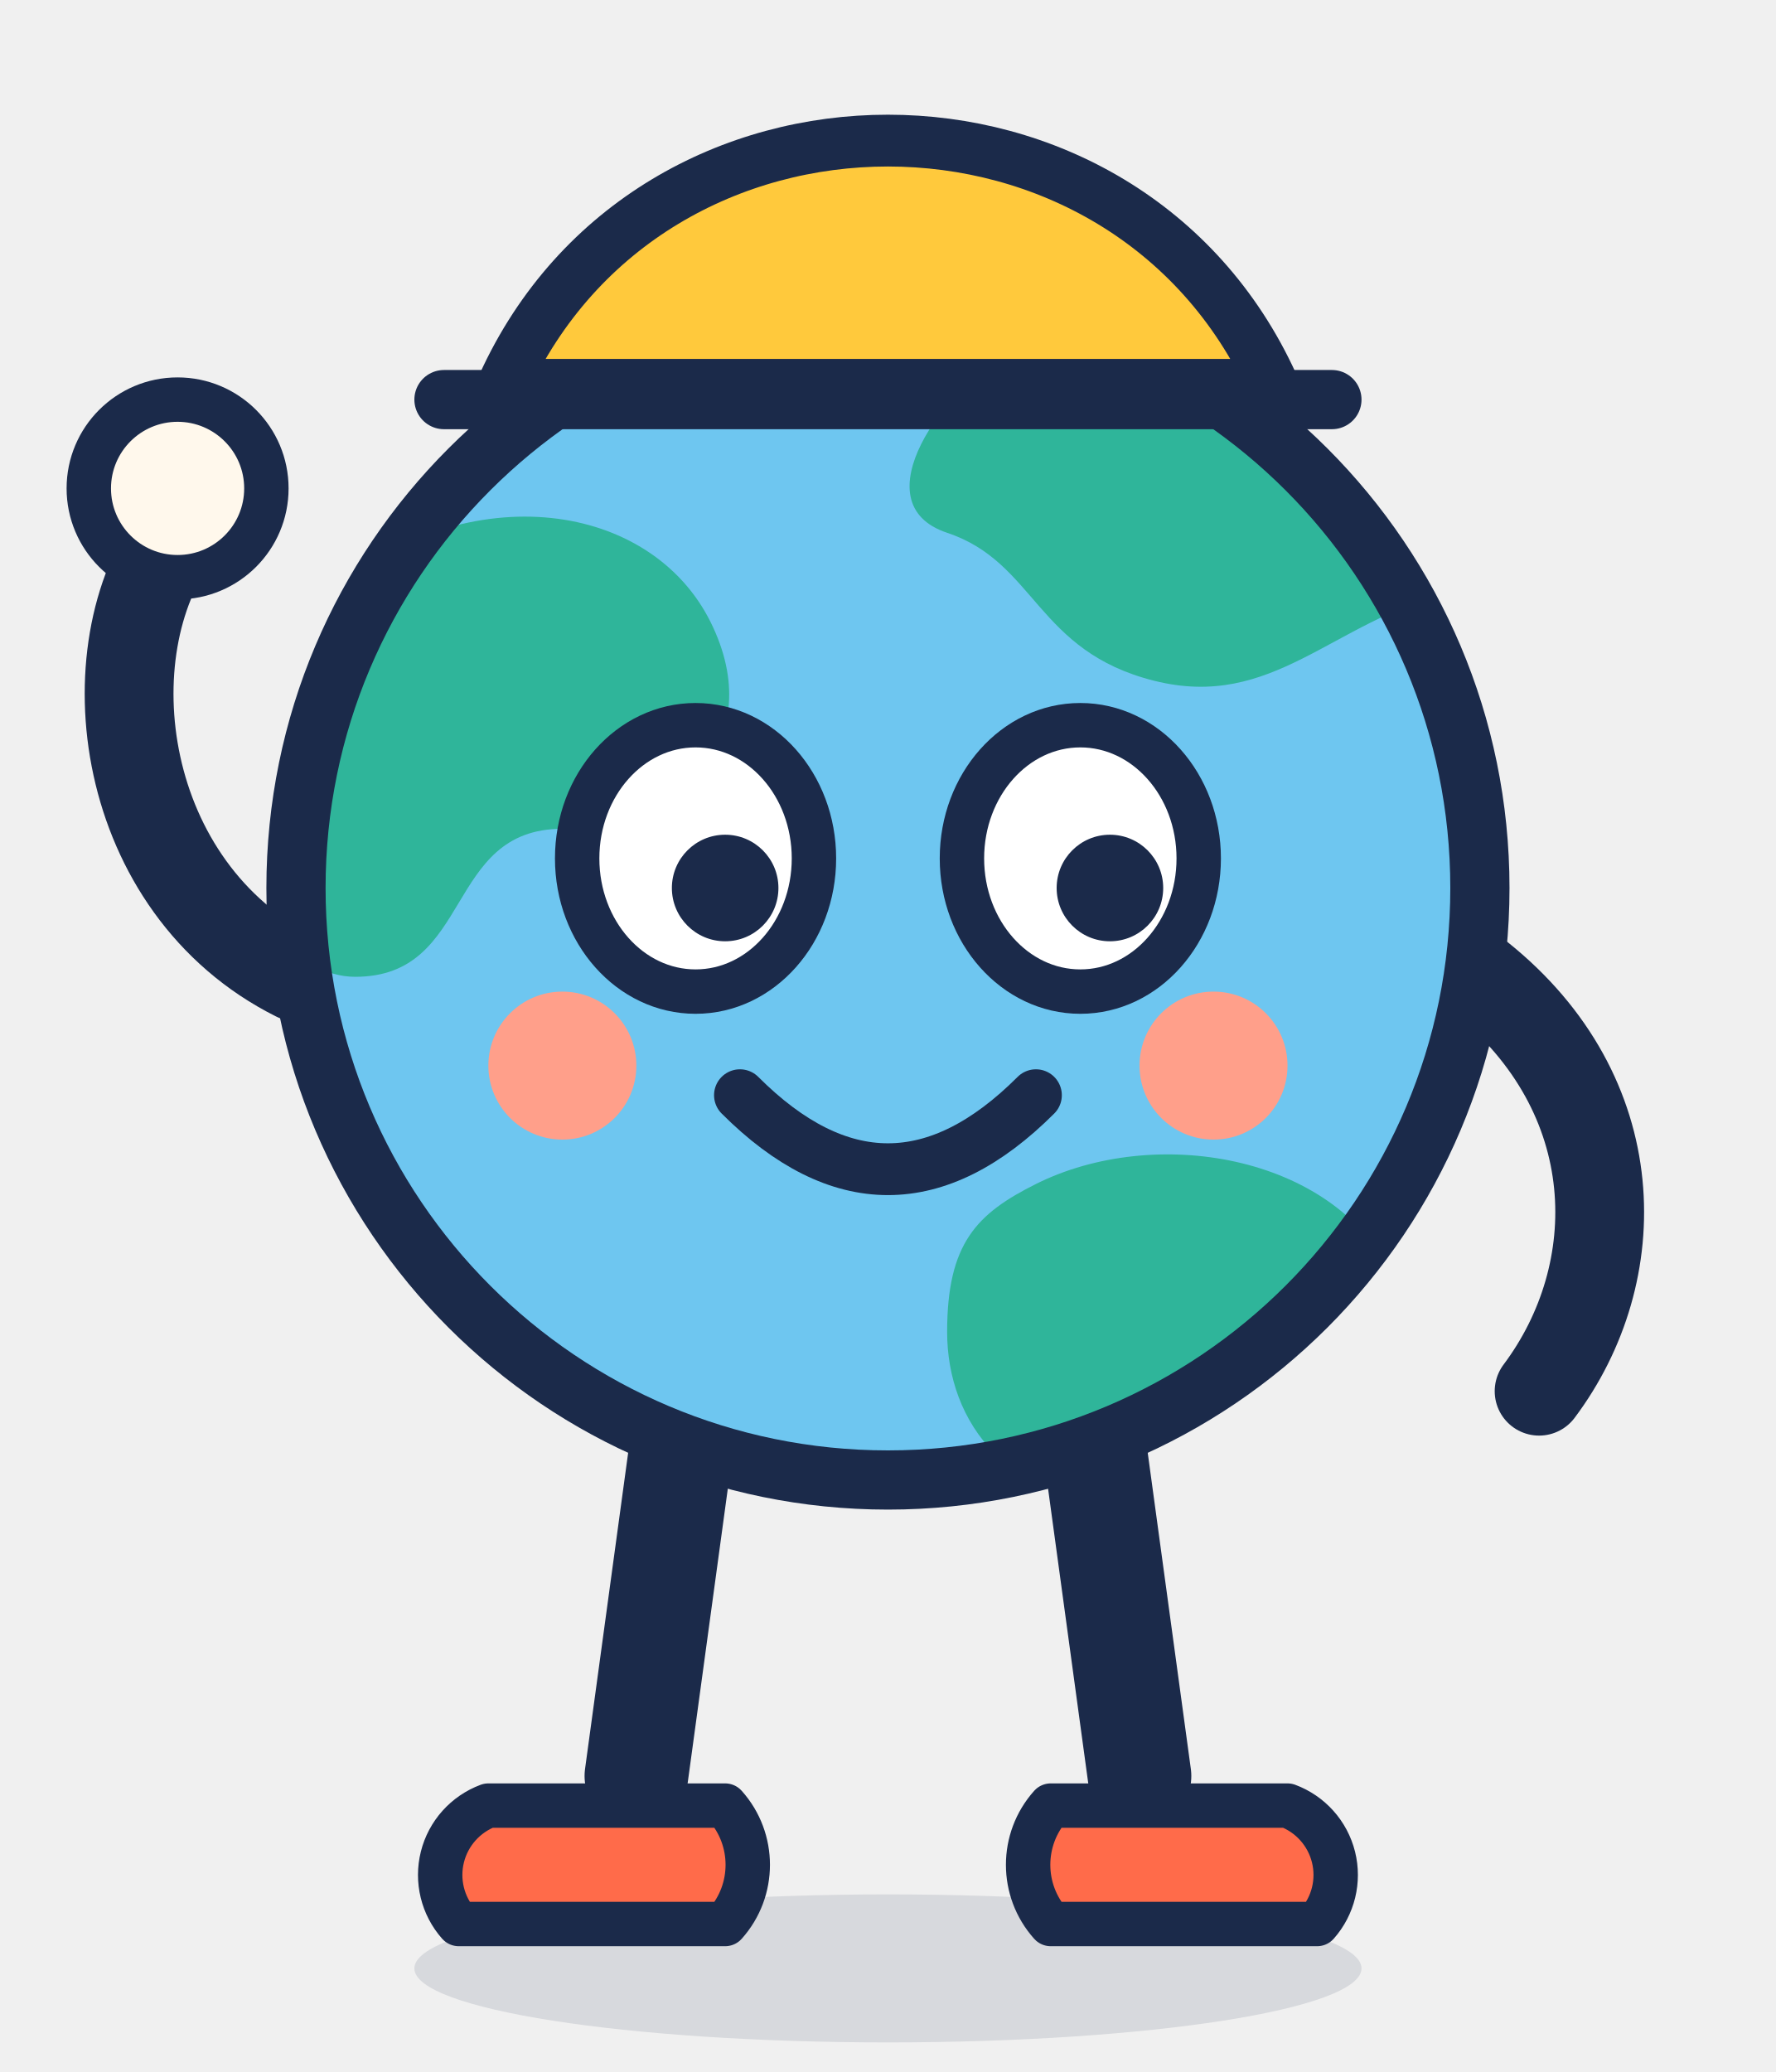
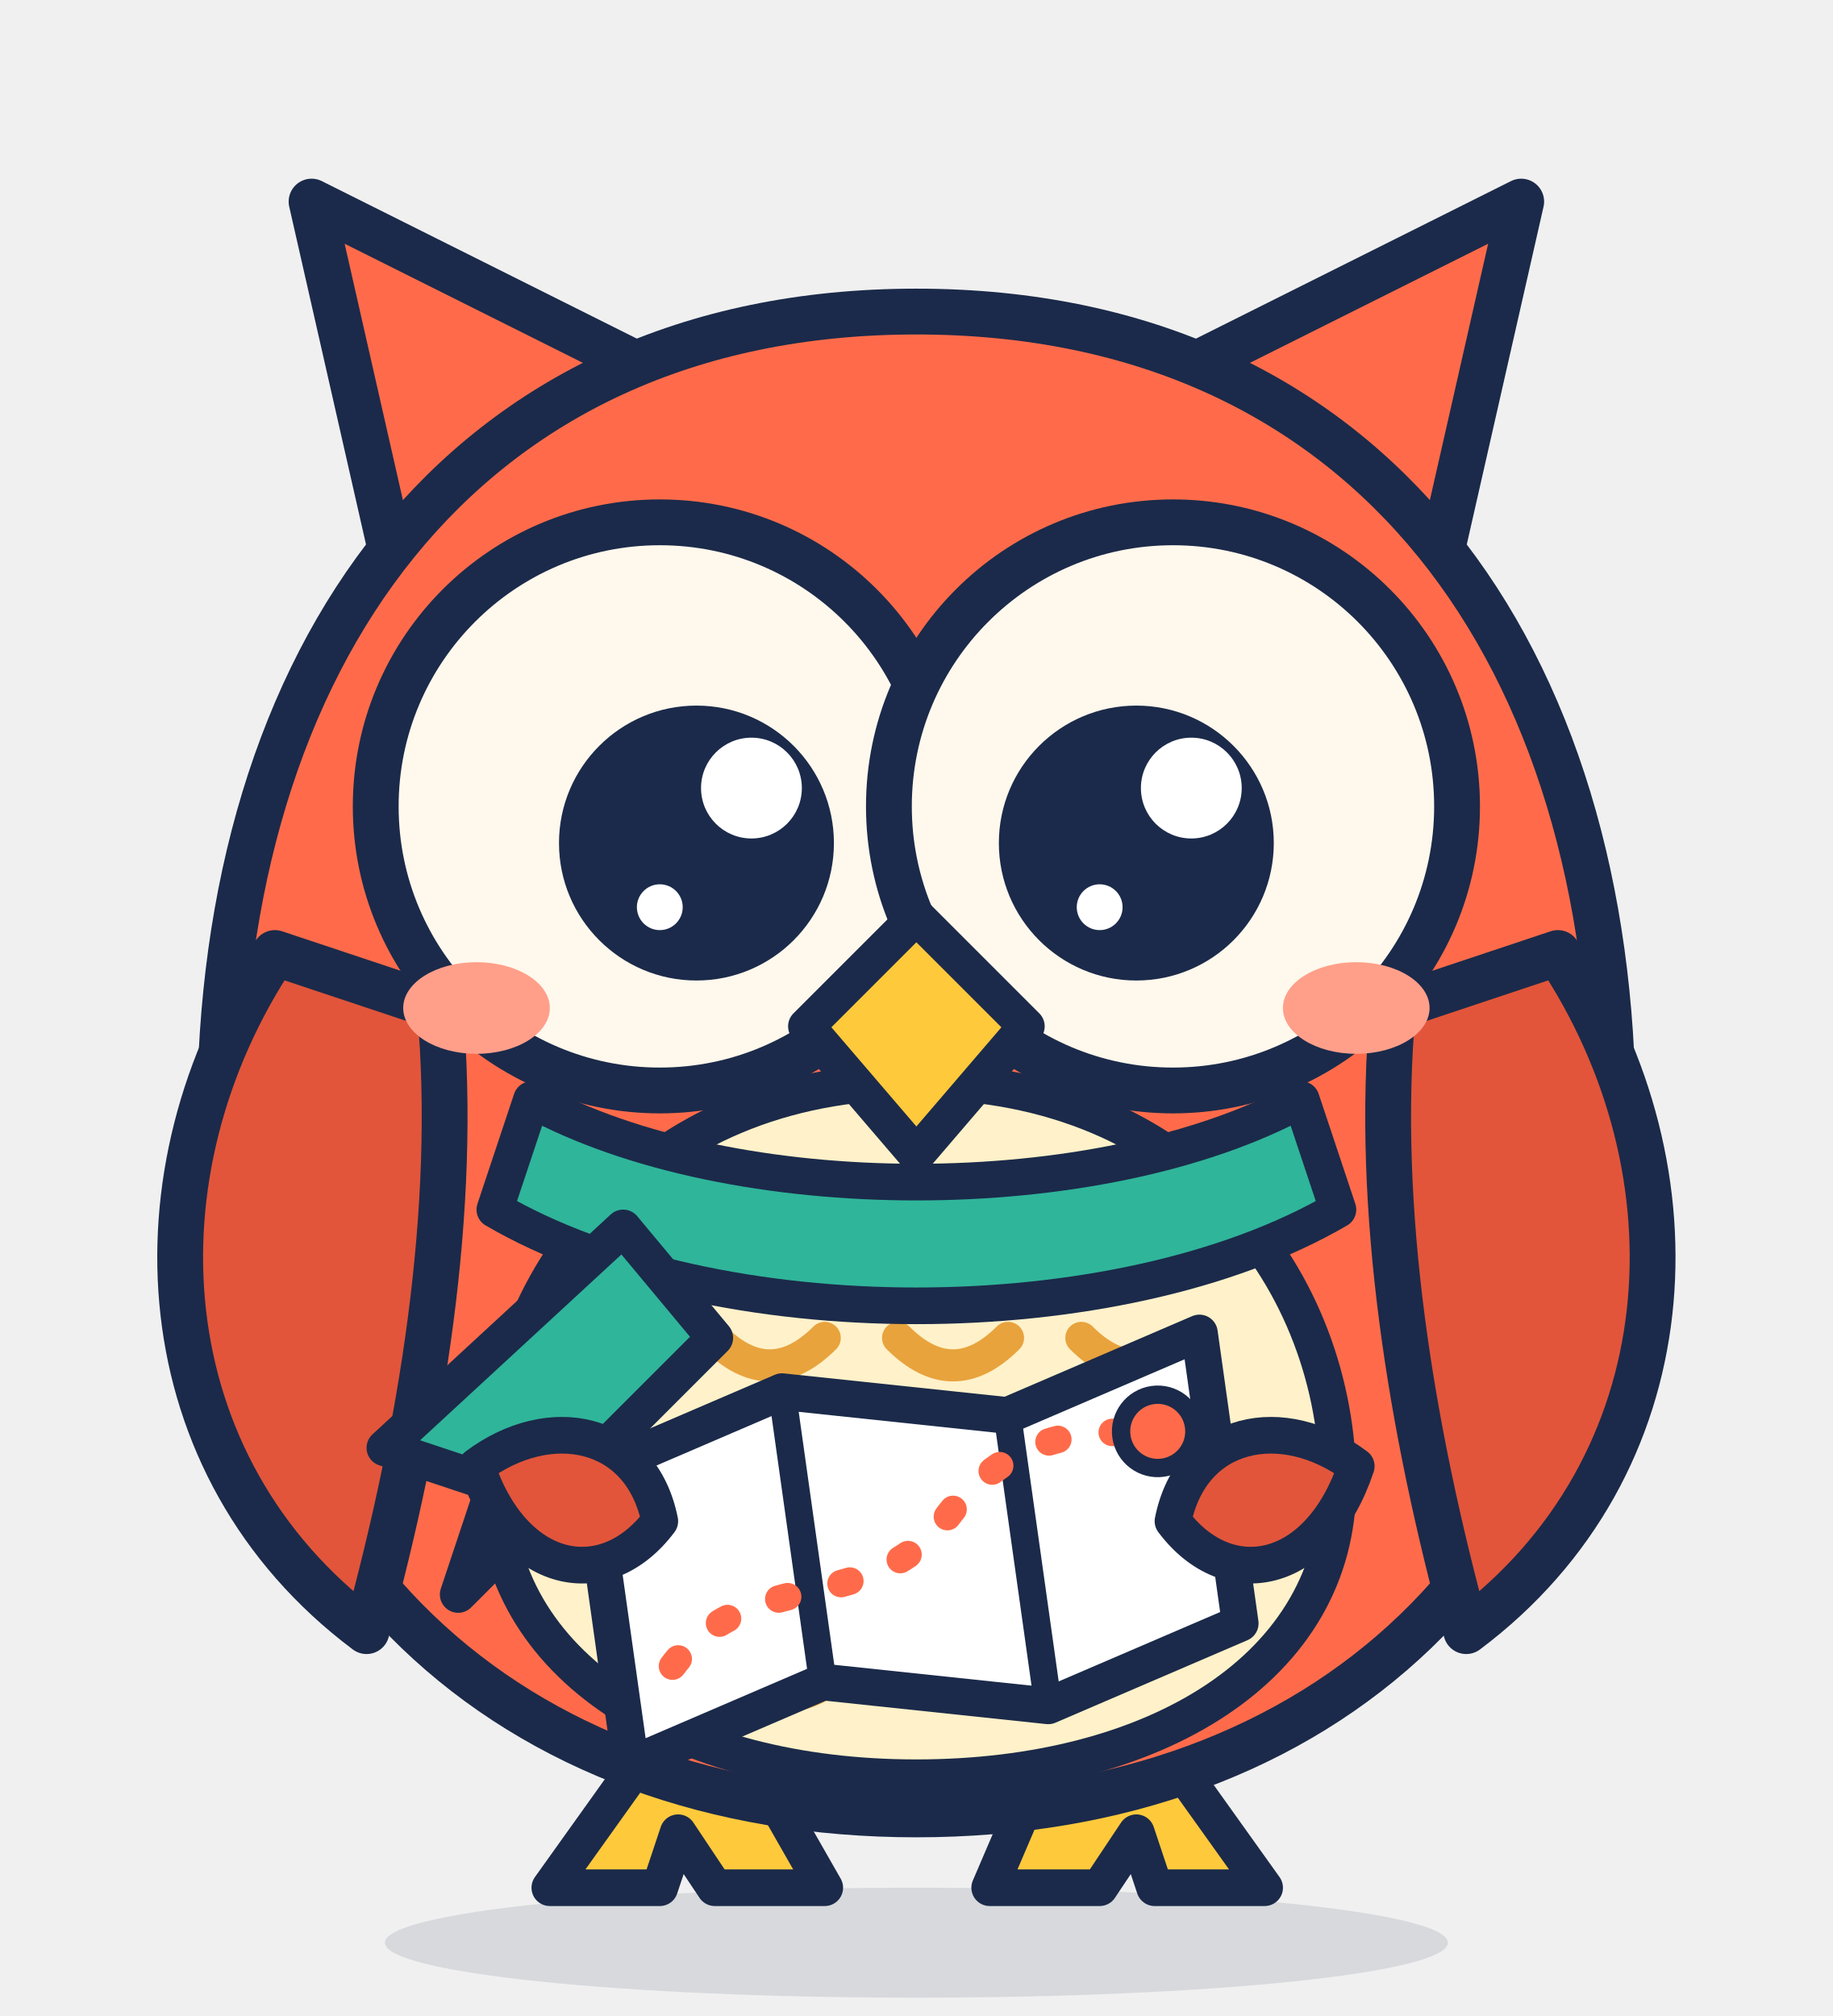
- <svg xmlns="http://www.w3.org/2000/svg" viewBox="0 0 120 140">
-   <defs>
-     <clipPath id="g">
-       <circle cx="60" cy="60" r="40" />
-     </clipPath>
-   </defs>
-   <ellipse cx="60" cy="133" rx="32" ry="5" fill="#1B2A4A" opacity=".12" />
-   <path d="M46 98 L43 120" stroke="#1B2A4A" stroke-width="7" stroke-linecap="round" />
-   <path d="M74 98 L77 120" stroke="#1B2A4A" stroke-width="7" stroke-linecap="round" />
-   <path d="M33 122 h16 a6 6 0 0 1 0 8 h-18 a5 5 0 0 1 2-8z" fill="#FF6B4A" stroke="#1B2A4A" stroke-width="3" stroke-linejoin="round" />
-   <path d="M71 122 h16 a5 5 0 0 1 2 8 h-18 a6 6 0 0 1 0-8z" fill="#FF6B4A" stroke="#1B2A4A" stroke-width="3" stroke-linejoin="round" />
-   <path d="M20 66 C8 60 6 44 12 36" stroke="#1B2A4A" stroke-width="6" stroke-linecap="round" fill="none" />
-   <circle cx="12" cy="33" r="6" fill="#FFF8EC" stroke="#1B2A4A" stroke-width="3" />
-   <path d="M100 66 C110 74 110 86 104 94" stroke="#1B2A4A" stroke-width="6" stroke-linecap="round" fill="none" />
-   <circle cx="60" cy="60" r="40" fill="#6EC6F0" />
-   <g clip-path="url(#g)" fill="#2FB59A">
-     <path d="M22 40c10-8 22-6 26 2s-2 14-10 14-6 10-14 10S12 48 22 40z" />
-     <path d="M68 24c12-4 26 4 30 16-8 2-12 8-20 6s-8-8-14-10 0-10 4-12z" />
-     <path d="M70 80c8-4 20-2 24 6s-6 16-16 16-14-6-14-12 2-8 6-10z" />
+ <svg xmlns="http://www.w3.org/2000/svg" viewBox="0 0 200 220">
+   <ellipse cx="100" cy="212" rx="58" ry="6" fill="#1B2A4A" opacity=".12" />
+   <g fill="#FFC93C" stroke="#1B2A4A" stroke-width="4" stroke-linejoin="round">
+     <path d="M70 192 l-10 14 h12 l2 -6 l4 6 h12 l-8 -14z" />
+     <path d="M114 192 l-6 14 h12 l4 -6 l2 6 h12 l-10 -14z" />
  </g>
-   <circle cx="60" cy="60" r="40" fill="none" stroke="#1B2A4A" stroke-width="4" />
-   <path d="M34 26 C44 4 76 4 86 26 Z" fill="#FFC93C" stroke="#1B2A4A" stroke-width="3.5" stroke-linejoin="round" />
-   <path d="M30 27 h60" stroke="#1B2A4A" stroke-width="4" stroke-linecap="round" />
-   <ellipse cx="47" cy="58" rx="8" ry="9" fill="#fff" stroke="#1B2A4A" stroke-width="3" />
-   <ellipse cx="73" cy="58" rx="8" ry="9" fill="#fff" stroke="#1B2A4A" stroke-width="3" />
-   <circle cx="49" cy="60" r="3.6" fill="#1B2A4A" />
-   <circle cx="75" cy="60" r="3.6" fill="#1B2A4A" />
-   <circle cx="38" cy="72" r="5" fill="#FF9F8A" />
-   <circle cx="82" cy="72" r="5" fill="#FF9F8A" />
-   <path d="M50 74 Q60 84 70 74" stroke="#1B2A4A" stroke-width="3.5" fill="none" stroke-linecap="round" />
+   <g fill="#FF6B4A" stroke="#1B2A4A" stroke-width="5" stroke-linejoin="round">
+     <path d="M44 66 L34 22 L82 46 Z" />
+     <path d="M156 66 L166 22 L118 46 Z" />
+   </g>
+   <path d="M100 34 C150 34 176 72 176 122 C176 170 144 198 100 198 C56 198 24 170 24 122 C24 72 50 34 100 34 Z" fill="#FF6B4A" stroke="#1B2A4A" stroke-width="5" />
+   <path d="M100 118 C130 118 146 140 146 162 C146 182 126 194 100 194 C74 194 54 182 54 162 C54 140 70 118 100 118 Z" fill="#FFF1C9" />
+   <g fill="none" stroke="#E8A33D" stroke-width="3.5" stroke-linecap="round">
+     <path d="M78 146 q6 6 12 0 M98 146 q6 6 12 0 M118 146 q6 6 12 0" />
+     <path d="M68 164 q6 6 12 0 M88 164 q6 6 12 0 M108 164 q6 6 12 0 M128 164 q6 6 12 0" />
+     <path d="M80 182 q6 6 12 0 M100 182 q6 6 12 0" />
+   </g>
+   <path d="M100 118 C130 118 146 140 146 162 C146 182 126 194 100 194 C74 194 54 182 54 162 C54 140 70 118 100 118 Z" fill="none" stroke="#1B2A4A" stroke-width="4" />
+   <path d="M30 104 C14 128 16 160 40 178 C46 156 50 132 48 110 Z" fill="#E2553A" stroke="#1B2A4A" stroke-width="5" stroke-linejoin="round" />
+   <path d="M170 104 C186 128 184 160 160 178 C154 156 150 132 152 110 Z" fill="#E2553A" stroke="#1B2A4A" stroke-width="5" stroke-linejoin="round" />
+   <path d="M58 120 C80 132 120 132 142 120 L146 132 C122 146 78 146 54 132 Z" fill="#2FB59A" stroke="#1B2A4A" stroke-width="4" stroke-linejoin="round" />
+   <path d="M68 134 L42 158 L54 162 L50 174 L78 146 Z" fill="#2FB59A" stroke="#1B2A4A" stroke-width="4" stroke-linejoin="round" />
+   <circle cx="72" cy="88" r="31" fill="#FFF8EC" stroke="#1B2A4A" stroke-width="5" />
+   <circle cx="128" cy="88" r="31" fill="#FFF8EC" stroke="#1B2A4A" stroke-width="5" />
+   <circle cx="76" cy="92" r="15" fill="#1B2A4A" />
+   <circle cx="124" cy="92" r="15" fill="#1B2A4A" />
+   <circle cx="82" cy="86" r="5.5" fill="#fff" />
+   <circle cx="130" cy="86" r="5.5" fill="#fff" />
+   <circle cx="72" cy="99" r="2.5" fill="#fff" />
+   <circle cx="120" cy="99" r="2.5" fill="#fff" />
+   <ellipse cx="52" cy="110" rx="8" ry="5" fill="#FF9F8A" />
+   <ellipse cx="148" cy="110" rx="8" ry="5" fill="#FF9F8A" />
+   <path d="M100 100 L112 112 L100 126 L88 112 Z" fill="#FFC93C" stroke="#1B2A4A" stroke-width="4" stroke-linejoin="round" />
+   <g transform="rotate(-8 100 170)">
+     <path d="M66 156 L88 150 L112 156 L134 150 L134 182 L112 188 L88 182 L66 188 Z" fill="#fff" stroke="#1B2A4A" stroke-width="4" stroke-linejoin="round" />
+     <path d="M88 150 V182 M112 156 V188" stroke="#1B2A4A" stroke-width="3" />
+     <path d="M72 178 C82 168 94 176 104 166 S124 160 128 160" fill="none" stroke="#FF6B4A" stroke-width="3" stroke-dasharray="1 6" stroke-linecap="round" />
+     <circle cx="128" cy="160" r="4" fill="#FF6B4A" stroke="#1B2A4A" stroke-width="2" />
+   </g>
+   <path d="M52 160 C60 154 70 156 72 166 C66 174 56 172 52 160 Z" fill="#E2553A" stroke="#1B2A4A" stroke-width="4" stroke-linejoin="round" />
+   <path d="M148 160 C140 154 130 156 128 166 C134 174 144 172 148 160 Z" fill="#E2553A" stroke="#1B2A4A" stroke-width="4" stroke-linejoin="round" />
</svg>
